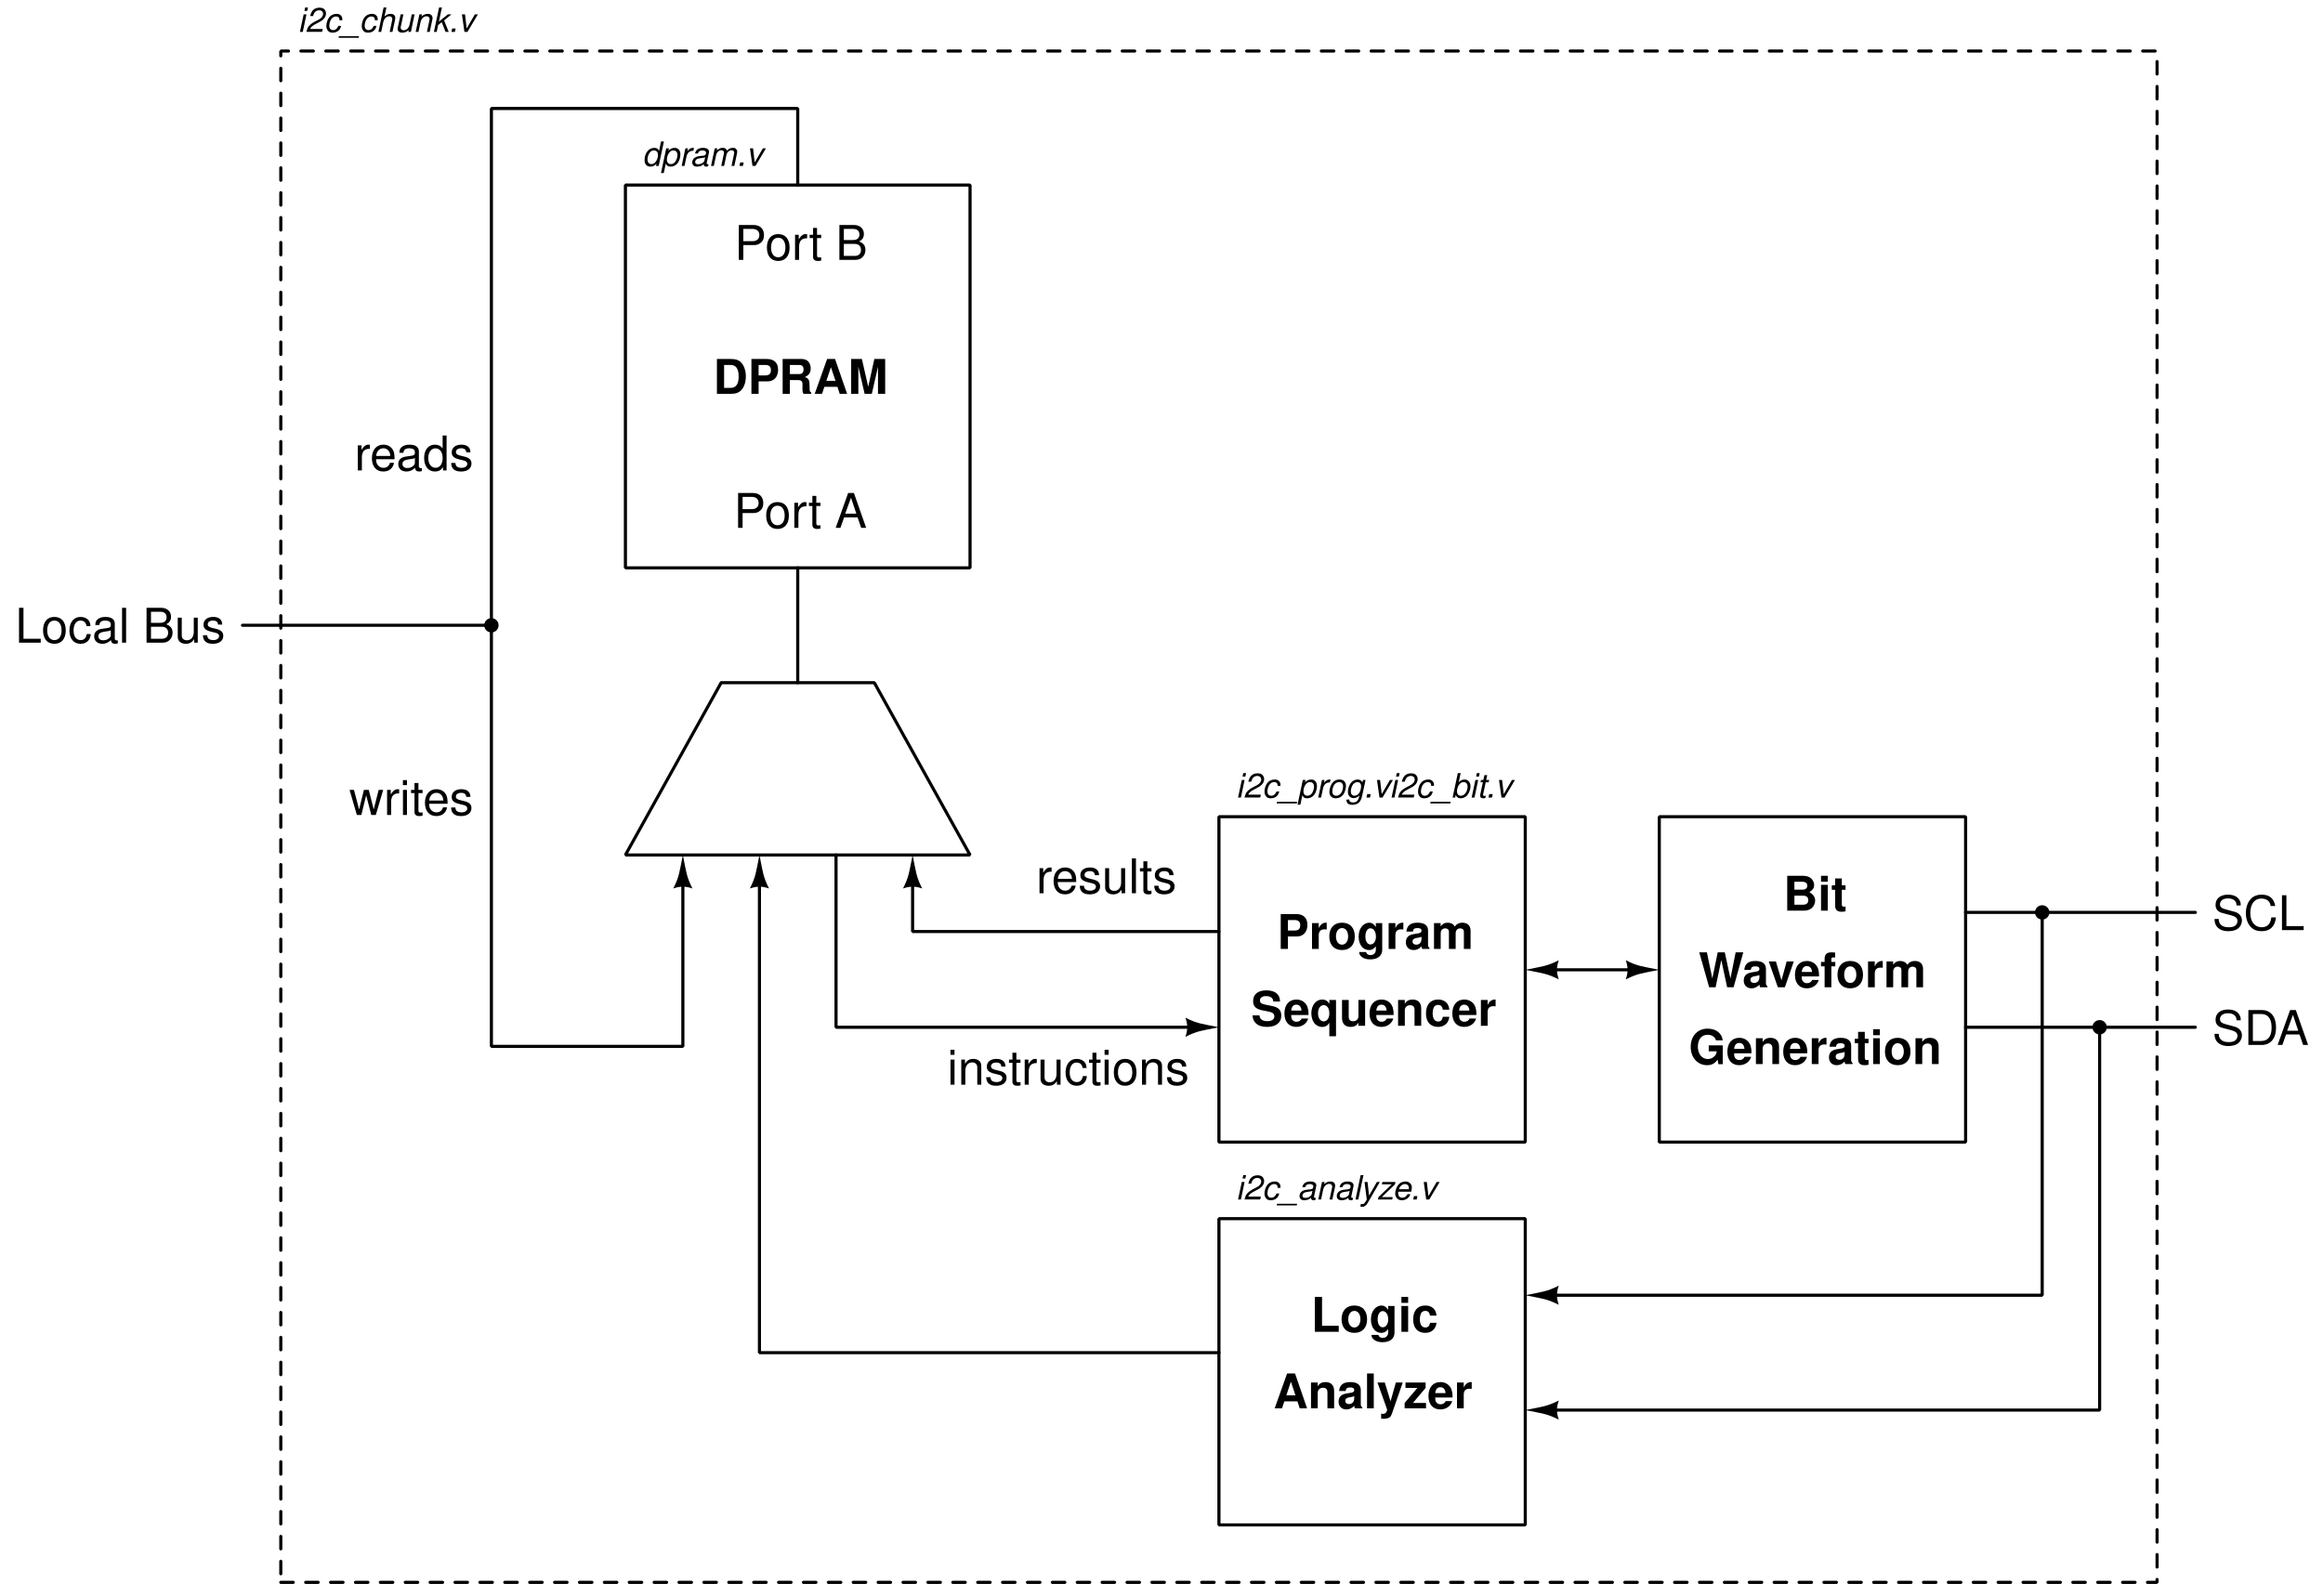
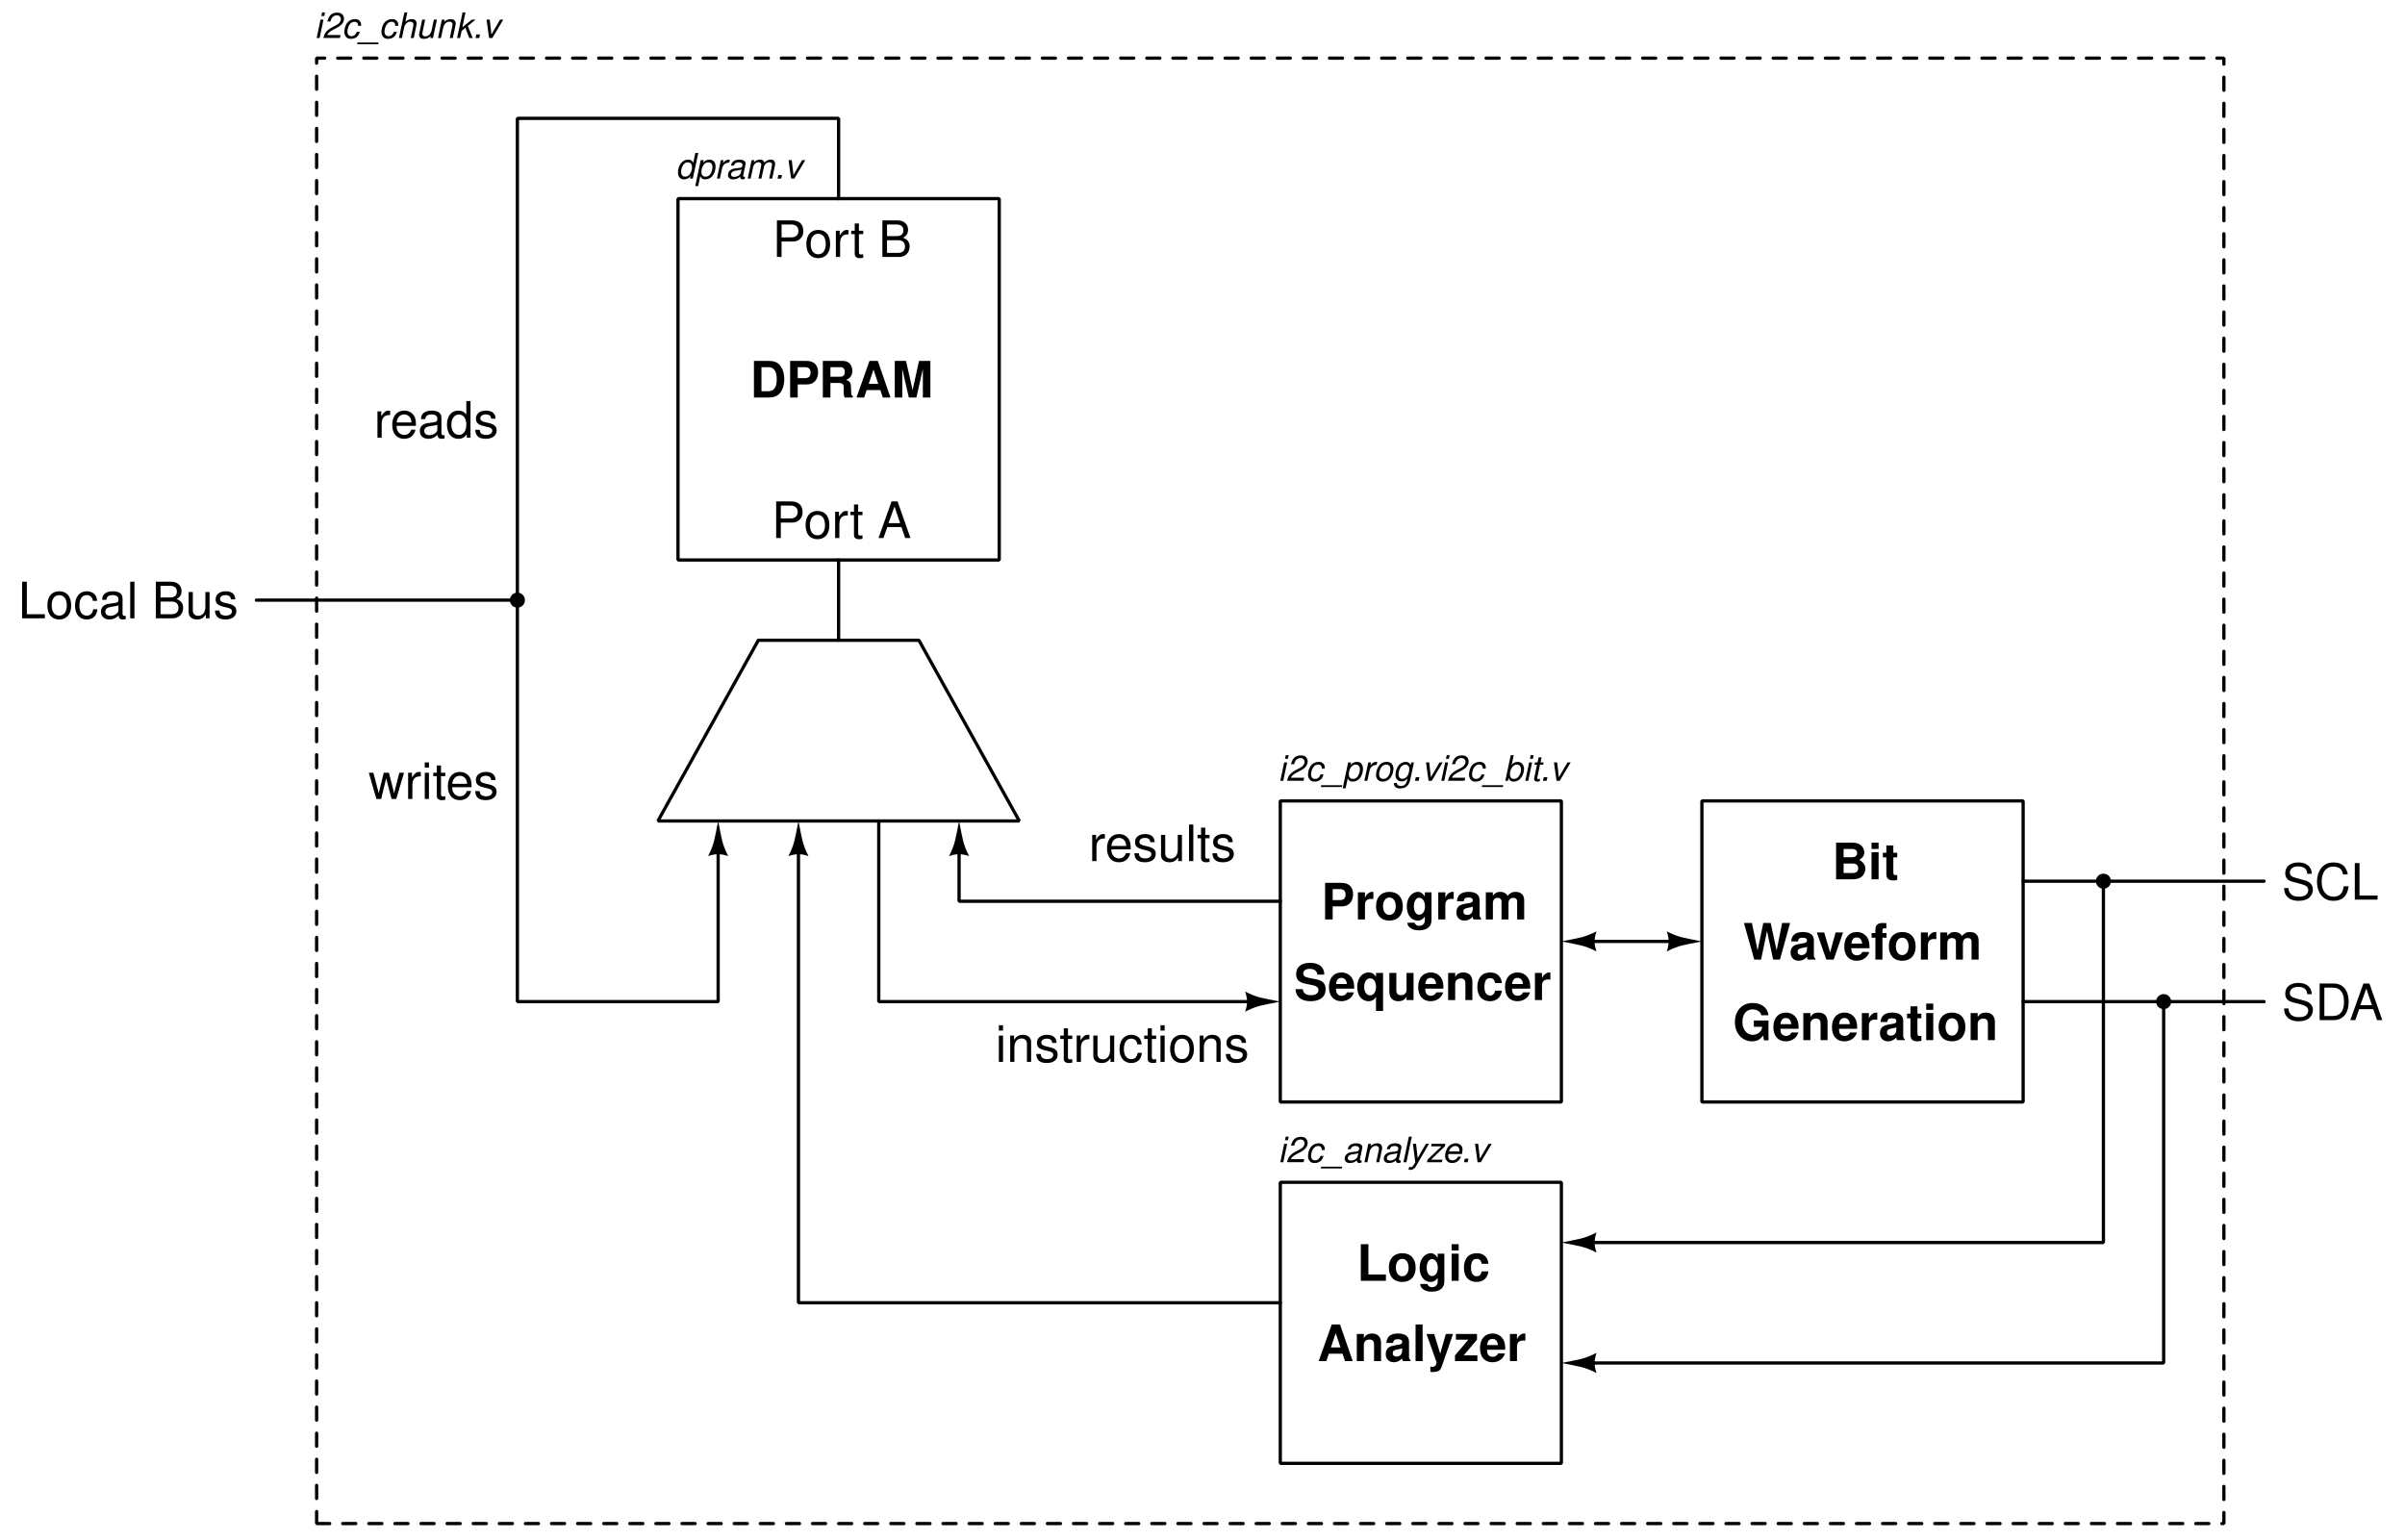
- <svg xmlns="http://www.w3.org/2000/svg" viewBox="0 0 970.667 666.667" height="666.667" width="970.667" xml:space="preserve" id="svg2" version="1.1">
+ <svg xmlns="http://www.w3.org/2000/svg" viewBox="0 0 766.667 490.667" height="490.667" width="766.667" xml:space="preserve" id="svg2" version="1.1">
  <defs id="defs6" />
-   <g transform="matrix(1.333333,0,0,-1.333333,0,666.6667)" id="g10">
+   <g transform="matrix(1.333333,0,0,-1.333333,0,490.6667)" id="g10">
    <g transform="scale(0.1)" id="g12">
-       <path id="path14" style="fill:none;stroke:#000000;stroke-width:9.75;stroke-linecap:round;stroke-linejoin:bevel;stroke-miterlimit:6;stroke-dasharray:none;stroke-opacity:1" d="M 1960,3220 H 3040 V 4420 H 1960 Z" />
+       <path id="path14" style="fill:none;stroke:#000000;stroke-width:7.8;stroke-linecap:round;stroke-linejoin:bevel;stroke-miterlimit:6;stroke-dasharray:none;stroke-opacity:1" d="m 1621,2341 h 768 v 864 h -768 z" />
      <g transform="scale(10)" id="g16">
-         <text id="text20" style="font-variant:normal;font-weight:bold;font-size:15px;font-family:Helvetica;-inkscape-font-specification:Helvetica-Bold;writing-mode:lr-tb;fill:#000000;fill-opacity:1;fill-rule:nonzero;stroke:none" transform="matrix(1,0,0,-1,223.519,376.541)">
-           <tspan id="tspan18" y="0" x="0 10.83 20.835 31.665 42.495">DPRAM</tspan>
+         <text id="text20" style="font-variant:normal;font-weight:bold;font-size:12px;font-family:Helvetica;-inkscape-font-specification:Helvetica-Bold;writing-mode:lr-tb;fill:#000000;fill-opacity:1;fill-rule:nonzero;stroke:none" transform="matrix(1,0,0,-1,179.336,272.955)">
+           <tspan id="tspan18" y="0" x="0 8.664 16.668 25.332 33.996">DPRAM</tspan>
        </text>
      </g>
-       <path id="path22" style="fill:none;stroke:#000000;stroke-width:9.75;stroke-linecap:round;stroke-linejoin:bevel;stroke-miterlimit:6;stroke-dasharray:none;stroke-opacity:1" d="m 2260,2860 -300,-540 h 1080 l -300,540 h -480" />
+       <path id="path22" style="fill:none;stroke:#000000;stroke-width:7.8;stroke-linecap:round;stroke-linejoin:bevel;stroke-miterlimit:6;stroke-dasharray:none;stroke-opacity:1" d="m 1813,2149 -240,-432 h 864 l -240,432 h -384" />
      <g transform="scale(10)" id="g24">
-         <text id="text28" style="font-variant:normal;font-weight:normal;font-size:15px;font-family:Helvetica;-inkscape-font-specification:Helvetica;writing-mode:lr-tb;fill:#000000;fill-opacity:1;fill-rule:nonzero;stroke:none" transform="matrix(1,0,0,-1,4.76133,298.541)">
-           <tspan id="tspan26" y="0" x="0 8.34 16.68 24.18 32.52 35.85 40.02 50.025 58.365">Local Bus</tspan>
+         <text id="text28" style="font-variant:normal;font-weight:normal;font-size:12px;font-family:Helvetica;-inkscape-font-specification:Helvetica;writing-mode:lr-tb;fill:#000000;fill-opacity:1;fill-rule:nonzero;stroke:none" transform="matrix(1,0,0,-1,4.33711,220.155)">
+           <tspan id="tspan26" y="0" x="0 6.672 13.344 19.344 26.016 28.68 32.016 40.02 46.692">Local Bus</tspan>
        </text>
      </g>
-       <path id="path30" style="fill:none;stroke:#000000;stroke-width:9.75;stroke-linecap:round;stroke-linejoin:bevel;stroke-miterlimit:6;stroke-dasharray:none;stroke-opacity:1" d="M 2140,2260 V 1720 H 1540 V 3040 H 760" />
+       <path id="path30" style="fill:none;stroke:#000000;stroke-width:7.8;stroke-linecap:round;stroke-linejoin:bevel;stroke-miterlimit:6;stroke-dasharray:none;stroke-opacity:1" d="m 1717,1669 v -384 h -480 v 960 H 613" />
      <g transform="scale(10)" id="g32">
-         <text id="text36" style="font-variant:normal;font-weight:normal;font-size:15px;font-family:Helvetica;-inkscape-font-specification:Helvetica;writing-mode:lr-tb;fill:#000000;fill-opacity:1;fill-rule:nonzero;stroke:none" transform="matrix(1,0,0,-1,109.461,244.541)">
-           <tspan id="tspan34" y="0" x="0 10.83 15.825 19.155 23.325 31.665">writes</tspan>
+         <text id="text36" style="font-variant:normal;font-weight:normal;font-size:12px;font-family:Helvetica;-inkscape-font-specification:Helvetica;writing-mode:lr-tb;fill:#000000;fill-opacity:1;fill-rule:nonzero;stroke:none" transform="matrix(1,0,0,-1,88.0973,176.955)">
+           <tspan id="tspan34" y="0" x="0 8.664 12.66 15.324 18.66 25.332">writes</tspan>
        </text>
      </g>
-       <path id="path38" style="fill:none;stroke:#000000;stroke-width:9.75;stroke-linecap:round;stroke-linejoin:bevel;stroke-miterlimit:6;stroke-dasharray:none;stroke-opacity:1" d="m 2500,4420 v 240 H 1540 V 3040" />
+       <path id="path38" style="fill:none;stroke:#000000;stroke-width:7.8;stroke-linecap:round;stroke-linejoin:bevel;stroke-miterlimit:6;stroke-dasharray:none;stroke-opacity:1" d="m 2005,3205 v 192 H 1237 V 2245" />
      <g transform="scale(10)" id="g40">
-         <text id="text46" style="font-variant:normal;font-weight:normal;font-size:15px;font-family:Helvetica;-inkscape-font-specification:Helvetica;writing-mode:lr-tb;fill:#000000;fill-opacity:1;fill-rule:nonzero;stroke:none" transform="matrix(1,0,0,-1,230.176,418.541)">
-           <tspan id="tspan42" y="0" x="0 10.005 18.345 23.34 27.51 31.68">Port B</tspan>
-           <tspan id="tspan44" y="84" x="-0.224 9.781 18.121 23.116 27.286 31.456">Port A</tspan>
+         <text id="text46" style="font-variant:normal;font-weight:normal;font-size:12px;font-family:Helvetica;-inkscape-font-specification:Helvetica;writing-mode:lr-tb;fill:#000000;fill-opacity:1;fill-rule:nonzero;stroke:none" transform="matrix(1,0,0,-1,184.657,306.555)">
+           <tspan id="tspan42" y="0" x="0 8.004 14.676 18.672 22.008 25.344">Port B</tspan>
+           <tspan id="tspan44" y="67.2" x="-0.179 7.825 14.497 18.493 21.829 25.165">Port A</tspan>
        </text>
      </g>
-       <path id="path48" style="fill:none;stroke:#000000;stroke-width:9.75;stroke-linecap:round;stroke-linejoin:bevel;stroke-miterlimit:6;stroke-dasharray:none;stroke-opacity:1" d="m 2500,2860 v 360" />
-       <path id="path50" style="fill:none;stroke:#000000;stroke-width:9.75;stroke-linecap:round;stroke-linejoin:bevel;stroke-miterlimit:6;stroke-dasharray:none;stroke-opacity:1" d="m 3820,220 h 960 v 960 h -960 z" />
+       <path id="path48" style="fill:none;stroke:#000000;stroke-width:7.8;stroke-linecap:round;stroke-linejoin:bevel;stroke-miterlimit:6;stroke-dasharray:none;stroke-opacity:1" d="m 2005,2149 v 192" />
+       <path id="path50" style="fill:none;stroke:#000000;stroke-width:7.8;stroke-linecap:round;stroke-linejoin:bevel;stroke-miterlimit:6;stroke-dasharray:none;stroke-opacity:1" d="m 3061,181 h 672 v 672 h -672 z" />
      <g transform="scale(10)" id="g52">
-         <text id="text58" style="font-variant:normal;font-weight:bold;font-size:15px;font-family:Helvetica;-inkscape-font-specification:Helvetica-Bold;writing-mode:lr-tb;fill:#000000;fill-opacity:1;fill-rule:nonzero;stroke:none" transform="matrix(1,0,0,-1,410.857,82.5406)">
-           <tspan id="tspan54" y="0" x="0 9.165 18.33 27.495 31.665">Logic</tspan>
-           <tspan id="tspan56" y="24" x="-11.776 -0.946 8.219 16.559 20.729 29.069 36.569 44.909">Analyzer</tspan>
+         <text id="text58" style="font-variant:normal;font-weight:bold;font-size:12px;font-family:Helvetica;-inkscape-font-specification:Helvetica-Bold;writing-mode:lr-tb;fill:#000000;fill-opacity:1;fill-rule:nonzero;stroke:none" transform="matrix(1,0,0,-1,324.4,61.7547)">
+           <tspan id="tspan54" y="0" x="0 7.332 14.664 21.996 25.332">Logic</tspan>
+           <tspan id="tspan56" y="19.2" x="-9.425 -0.761 6.571 13.243 16.579 23.251 29.251 35.923">Analyzer</tspan>
        </text>
      </g>
-       <path id="path60" style="fill:none;stroke:#000000;stroke-width:9.75;stroke-linecap:round;stroke-linejoin:bevel;stroke-miterlimit:6;stroke-dasharray:none;stroke-opacity:1" d="M 2380,2260 V 760 h 1440" />
-       <path id="path62" style="fill:none;stroke:#000000;stroke-width:9.75;stroke-linecap:round;stroke-linejoin:bevel;stroke-miterlimit:6;stroke-dasharray:none;stroke-opacity:1" d="m 3820,1420 h 960 v 1020 h -960 z" />
+       <path id="path60" style="fill:none;stroke:#000000;stroke-width:7.8;stroke-linecap:round;stroke-linejoin:bevel;stroke-miterlimit:6;stroke-dasharray:none;stroke-opacity:1" d="M 1909,1669 V 565 h 1152" />
+       <path id="path62" style="fill:none;stroke:#000000;stroke-width:7.8;stroke-linecap:round;stroke-linejoin:bevel;stroke-miterlimit:6;stroke-dasharray:none;stroke-opacity:1" d="m 3061,1045 h 672 v 720 h -672 z" />
      <g transform="scale(10)" id="g64">
-         <text id="text70" style="font-variant:normal;font-weight:bold;font-size:15px;font-family:Helvetica;-inkscape-font-specification:Helvetica-Bold;writing-mode:lr-tb;fill:#000000;fill-opacity:1;fill-rule:nonzero;stroke:none" transform="matrix(1,0,0,-1,400.227,202.541)">
-           <tspan id="tspan66" y="0" x="0 10.005 15.84 25.005 34.17 40.005 48.345">Program</tspan>
-           <tspan id="tspan68" y="24.09" x="-8.187 1.818 10.158 19.323 28.488 36.828 45.993 54.333 62.673">Sequencer</tspan>
+         <text id="text70" style="font-variant:normal;font-weight:bold;font-size:12px;font-family:Helvetica;-inkscape-font-specification:Helvetica-Bold;writing-mode:lr-tb;fill:#000000;fill-opacity:1;fill-rule:nonzero;stroke:none" transform="matrix(1,0,0,-1,315.905,148.155)">
+           <tspan id="tspan66" y="0" x="0 8.004 12.672 20.004 27.336 32.004 38.676">Program</tspan>
+           <tspan id="tspan68" y="19.271" x="-6.562 1.441 8.113 15.445 22.777 29.449 36.782 43.453 50.126">Sequencer</tspan>
        </text>
      </g>
-       <path id="path72" style="fill:none;stroke:#000000;stroke-width:9.75;stroke-linecap:round;stroke-linejoin:bevel;stroke-miterlimit:6;stroke-dasharray:none;stroke-opacity:1" d="M 3760,1780 H 2620 v 540" />
-       <path id="path74" style="fill:none;stroke:#000000;stroke-width:9.75;stroke-linecap:round;stroke-linejoin:bevel;stroke-miterlimit:6;stroke-dasharray:none;stroke-opacity:1" d="m 5200,1420 h 960 v 1020 h -960 z" />
+       <path id="path72" style="fill:none;stroke:#000000;stroke-width:7.8;stroke-linecap:round;stroke-linejoin:bevel;stroke-miterlimit:6;stroke-dasharray:none;stroke-opacity:1" d="m 3013,1285 h -912 v 432" />
+       <path id="path74" style="fill:none;stroke:#000000;stroke-width:7.8;stroke-linecap:round;stroke-linejoin:bevel;stroke-miterlimit:6;stroke-dasharray:none;stroke-opacity:1" d="m 4069,1045 h 768 v 720 h -768 z" />
      <g transform="scale(10)" id="g76">
-         <text id="text84" style="font-variant:normal;font-weight:bold;font-size:15px;font-family:Helvetica;-inkscape-font-specification:Helvetica-Bold;writing-mode:lr-tb;fill:#000000;fill-opacity:1;fill-rule:nonzero;stroke:none" transform="matrix(1,0,0,-1,558.861,214.541)">
-           <tspan id="tspan78" y="0" x="0 10.83 15">Bit</tspan>
-           <tspan id="tspan80" y="24" x="-26.52 -12.36 -4.02 4.32 12.66 17.655 26.82 32.655">Waveform</tspan>
-           <tspan id="tspan82" y="48.09" x="-29.644 -17.974 -9.634 -0.469 7.871 13.706 22.046 27.041 31.211 40.376">Generation</tspan>
+         <text id="text84" style="font-variant:normal;font-weight:bold;font-size:12px;font-family:Helvetica;-inkscape-font-specification:Helvetica-Bold;writing-mode:lr-tb;fill:#000000;fill-opacity:1;fill-rule:nonzero;stroke:none" transform="matrix(1,0,0,-1,437.996,157.755)">
+           <tspan id="tspan78" y="0" x="0 8.664 12">Bit</tspan>
+           <tspan id="tspan80" y="19.2" x="-21.198 -9.87 -3.198 3.474 10.146 14.142 21.474 26.142">Waveform</tspan>
+           <tspan id="tspan82" y="38.471" x="-23.707 -14.371 -7.699 -0.367 6.305 10.973 17.645 21.641 24.977 32.309">Generation</tspan>
        </text>
      </g>
-       <path id="path86" style="fill:none;stroke:#000000;stroke-width:9.75;stroke-linecap:round;stroke-linejoin:bevel;stroke-miterlimit:6;stroke-dasharray:none;stroke-opacity:1" d="M 5140,1960 H 4840" />
+       <path id="path86" style="fill:none;stroke:#000000;stroke-width:7.8;stroke-linecap:round;stroke-linejoin:bevel;stroke-miterlimit:6;stroke-dasharray:none;stroke-opacity:1" d="M 4021,1429 H 3781" />
      <g transform="scale(10)" id="g88">
-         <text id="text96" style="font-variant:normal;font-weight:normal;font-size:15px;font-family:Helvetica;-inkscape-font-specification:Helvetica;writing-mode:lr-tb;fill:#000000;fill-opacity:1;fill-rule:nonzero;stroke:none" transform="matrix(1,0,0,-1,111.111,352.541)">
-           <tspan id="tspan90" y="0" x="0 4.995 13.335 21.675 30.015">reads</tspan>
-           <tspan id="tspan92" y="180.09" x="582.171 592.176 603.006">SDA</tspan>
-           <tspan id="tspan94" y="144.09" x="582.171 592.176 603.006">SCL</tspan>
+         <text id="text96" style="font-variant:normal;font-weight:normal;font-size:12px;font-family:Helvetica;-inkscape-font-specification:Helvetica;writing-mode:lr-tb;fill:#000000;fill-opacity:1;fill-rule:nonzero;stroke:none" transform="matrix(1,0,0,-1,89.4168,263.355)">
+           <tspan id="tspan90" y="0" x="0 3.996 10.668 17.34 24.012">reads</tspan>
+           <tspan id="tspan92" y="139.271" x="456.111 464.115 472.779">SDA</tspan>
+           <tspan id="tspan94" y="110.471" x="456.111 464.115 472.779">SCL</tspan>
        </text>
      </g>
-       <path id="path98" style="fill:none;stroke:#000000;stroke-width:9.75;stroke-linecap:round;stroke-linejoin:bevel;stroke-miterlimit:6;stroke-dasharray:none;stroke-opacity:1" d="M 6880,2140 H 6160" />
-       <path id="path100" style="fill:none;stroke:#000000;stroke-width:9.75;stroke-linecap:round;stroke-linejoin:bevel;stroke-miterlimit:6;stroke-dasharray:none;stroke-opacity:1" d="M 6880,1780 H 6160" />
+       <path id="path98" style="fill:none;stroke:#000000;stroke-width:7.8;stroke-linecap:round;stroke-linejoin:bevel;stroke-miterlimit:6;stroke-dasharray:none;stroke-opacity:1" d="M 5413,1573 H 4837" />
+       <path id="path100" style="fill:none;stroke:#000000;stroke-width:7.8;stroke-linecap:round;stroke-linejoin:bevel;stroke-miterlimit:6;stroke-dasharray:none;stroke-opacity:1" d="M 5413,1285 H 4837" />
      <g transform="scale(10)" id="g102">
-         <text id="text106" style="font-variant:normal;font-weight:normal;font-size:15px;font-family:Helvetica;-inkscape-font-specification:Helvetica;writing-mode:lr-tb;fill:#000000;fill-opacity:1;fill-rule:nonzero;stroke:none" transform="matrix(1,0,0,-1,296.88,160)">
-           <tspan id="tspan104" y="0" x="0 3.33 11.67 19.17 23.34 28.335 36.675 44.175 48.345 51.675 60.015 68.355">instructions</tspan>
+         <text id="text106" style="font-variant:normal;font-weight:normal;font-size:12px;font-family:Helvetica;-inkscape-font-specification:Helvetica;writing-mode:lr-tb;fill:#000000;fill-opacity:1;fill-rule:nonzero;stroke:none" transform="matrix(1,0,0,-1,238.016,114.1)">
+           <tspan id="tspan104" y="0" x="0 2.664 9.336 15.336 18.672 22.668 29.34 35.34 38.676 41.34 48.012 54.684">instructions</tspan>
        </text>
      </g>
-       <path id="path108" style="fill:none;stroke:#000000;stroke-width:9.75;stroke-linecap:round;stroke-linejoin:bevel;stroke-miterlimit:6;stroke-dasharray:none;stroke-opacity:1" d="m 2860,2260 v -180 h 960" />
+       <path id="path108" style="fill:none;stroke:#000000;stroke-width:7.8;stroke-linecap:round;stroke-linejoin:bevel;stroke-miterlimit:6;stroke-dasharray:none;stroke-opacity:1" d="m 2293,1669 v -144 h 768" />
      <g transform="scale(10)" id="g110">
-         <text id="text114" style="font-variant:normal;font-weight:normal;font-size:15px;font-family:Helvetica;-inkscape-font-specification:Helvetica;writing-mode:lr-tb;fill:#000000;fill-opacity:1;fill-rule:nonzero;stroke:none" transform="matrix(1,0,0,-1,324.742,220)">
-           <tspan id="tspan112" y="0" x="0 4.995 13.335 20.835 29.175 32.505 36.675">results</tspan>
+         <text id="text114" style="font-variant:normal;font-weight:normal;font-size:12px;font-family:Helvetica;-inkscape-font-specification:Helvetica;writing-mode:lr-tb;fill:#000000;fill-opacity:1;fill-rule:nonzero;stroke:none" transform="matrix(1,0,0,-1,260.305,162.1)">
+           <tspan id="tspan112" y="0" x="0 3.996 10.668 16.668 23.34 26.004 29.34">results</tspan>
        </text>
      </g>
-       <path id="path116" style="fill:none;stroke:#000000;stroke-width:9.75;stroke-linecap:round;stroke-linejoin:bevel;stroke-miterlimit:6;stroke-dasharray:none;stroke-opacity:1" d="M 4840,940 H 6400 V 2140" />
-       <path id="path118" style="fill:none;stroke:#000000;stroke-width:9.75;stroke-linecap:round;stroke-linejoin:bevel;stroke-miterlimit:6;stroke-dasharray:none;stroke-opacity:1" d="M 4840,580 H 6580 V 1780" />
-       <path id="path120" style="fill:#000000;fill-opacity:1;fill-rule:evenodd;stroke:none" d="m 6422.5,2140 c 0,12.43 -10.07,22.5 -22.5,22.5 -12.43,0 -22.5,-10.07 -22.5,-22.5 0,-12.43 10.07,-22.5 22.5,-22.5 12.43,0 22.5,10.07 22.5,22.5" />
-       <path id="path122" style="fill:#000000;fill-opacity:1;fill-rule:evenodd;stroke:none" d="m 6602.5,1780 c 0,12.43 -10.07,22.5 -22.5,22.5 -12.43,0 -22.5,-10.07 -22.5,-22.5 0,-12.43 10.07,-22.5 22.5,-22.5 12.43,0 22.5,10.07 22.5,22.5" />
+       <path id="path116" style="fill:none;stroke:#000000;stroke-width:7.8;stroke-linecap:round;stroke-linejoin:bevel;stroke-miterlimit:6;stroke-dasharray:none;stroke-opacity:1" d="m 3781,709 h 1248 v 864" />
+       <path id="path118" style="fill:none;stroke:#000000;stroke-width:7.8;stroke-linecap:round;stroke-linejoin:bevel;stroke-miterlimit:6;stroke-dasharray:none;stroke-opacity:1" d="m 3781,421 h 1392 v 864" />
+       <path id="path120" style="fill:#000000;fill-opacity:1;fill-rule:evenodd;stroke:none" d="m 5047,1573 c 0,9.94 -8.06,18 -18,18 -9.94,0 -18,-8.06 -18,-18 0,-9.94 8.06,-18 18,-18 9.94,0 18,8.06 18,18" />
+       <path id="path122" style="fill:#000000;fill-opacity:1;fill-rule:evenodd;stroke:none" d="m 5191,1285 c 0,9.94 -8.06,18 -18,18 -9.94,0 -18,-8.06 -18,-18 0,-9.94 8.06,-18 18,-18 9.94,0 18,8.06 18,18" />
      <g transform="scale(10)" id="g124">
-         <text id="text134" style="font-style:oblique;font-variant:normal;font-size:10.5px;font-family:Helvetica;-inkscape-font-specification:Helvetica-Oblique;writing-mode:lr-tb;fill:#000000;fill-opacity:1;fill-rule:nonzero;stroke:none" transform="matrix(1,0,0,-1,387.305,250)">
-           <tspan id="tspan126" y="0" x="0 2.331 8.169 13.419 19.257 25.095 28.591 34.43 40.268 43.187 138 140.331 146.169 151.419 157.257 163.095 165.426 168.345 171.264">i2c_prog.vi2c_bit.v</tspan>
-           <tspan id="tspan128" y="126" x="0 2.331 8.169 13.419 19.257 25.095 30.933 36.771 39.102 44.352 49.602 55.44 58.359">i2c_analyze.v</tspan>
-           <tspan id="tspan130" y="-198" x="-186.075 -180.237 -174.399 -170.903 -165.065 -156.318 -153.399">dpram.v</tspan>
-           <tspan id="tspan132" y="-240" x="-294 -291.669 -285.831 -280.581 -274.743 -269.493 -263.655 -257.817 -251.979 -246.729 -243.81">i2c_chunk.v</tspan>
+         <text id="text134" style="font-style:oblique;font-variant:normal;font-size:8.4px;font-family:Helvetica;-inkscape-font-specification:Helvetica-Oblique;writing-mode:lr-tb;fill:#000000;fill-opacity:1;fill-rule:nonzero;stroke:none" transform="matrix(1,0,0,-1,305.545,181.3)">
+           <tspan id="tspan126" y="0" x="0 1.865 6.535 10.735 15.406 20.076 22.873 27.544 32.214 34.549 100.8 102.665 107.335 111.535 116.206 120.876 122.741 125.076 127.411">i2c_prog.vi2c_bit.v</tspan>
+           <tspan id="tspan128" y="91.2" x="0 1.865 6.535 10.735 15.406 20.076 24.746 29.417 31.282 35.482 39.682 44.352 46.687">i2c_analyze.v</tspan>
+           <tspan id="tspan130" y="-144" x="-144.059 -139.389 -134.718 -131.921 -127.251 -120.253 -117.918">dpram.v</tspan>
+           <tspan id="tspan132" y="-177.6" x="-230.4 -228.535 -223.864 -219.664 -214.994 -210.794 -206.124 -201.453 -196.783 -192.583 -190.248">i2c_chunk.v</tspan>
        </text>
      </g>
-       <path id="path136" style="fill:none;stroke:#000000;stroke-width:9.75;stroke-linecap:round;stroke-linejoin:bevel;stroke-miterlimit:6;stroke-dasharray:39, 39;stroke-dashoffset:0;stroke-opacity:1" d="M 880,40 H 6760 V 4840 H 880 Z" />
-       <path id="path138" style="fill:#000000;fill-opacity:1;fill-rule:evenodd;stroke:none" d="m 2170,2215 c -18.75,37.5 -18.75,48.75 -30,105 -11.25,-56.25 -11.25,-67.5 -30,-105 22.5,7.5 37.5,7.5 60,0" />
-       <path id="path140" style="fill:#000000;fill-opacity:1;fill-rule:evenodd;stroke:none" d="m 2890,2215 c -18.75,37.5 -18.75,48.75 -30,105 -11.25,-56.25 -11.25,-67.5 -30,-105 22.5,7.5 37.5,7.5 60,0" />
-       <path id="path142" style="fill:#000000;fill-opacity:1;fill-rule:evenodd;stroke:none" d="m 2410,2215 c -18.75,37.5 -18.75,48.75 -30,105 -11.25,-56.25 -11.25,-67.5 -30,-105 22.5,7.5 37.5,7.5 60,0" />
-       <path id="path144" style="fill:#000000;fill-opacity:1;fill-rule:evenodd;stroke:none" d="m 3715,1750 c 37.5,18.75 48.75,18.75 105,30 -56.25,11.25 -67.5,11.25 -105,30 7.5,-22.5 7.5,-37.5 0,-60" />
-       <path id="path146" style="fill:#000000;fill-opacity:1;fill-rule:evenodd;stroke:none" d="m 1562.5,3040 c 0,12.43 -10.07,22.5 -22.5,22.5 -12.43,0 -22.5,-10.07 -22.5,-22.5 0,-12.43 10.07,-22.5 22.5,-22.5 12.43,0 22.5,10.07 22.5,22.5" />
-       <path id="path148" style="fill:#000000;fill-opacity:1;fill-rule:evenodd;stroke:none" d="m 4885,910 c -37.5,18.75 -48.75,18.75 -105,30 56.25,11.25 67.5,11.25 105,30 -7.5,-22.5 -7.5,-37.5 0,-60" />
-       <path id="path150" style="fill:#000000;fill-opacity:1;fill-rule:evenodd;stroke:none" d="m 4885,550 c -37.5,18.75 -48.75,18.75 -105,30 56.25,11.25 67.5,11.25 105,30 -7.5,-22.5 -7.5,-37.5 0,-60" />
-       <path id="path152" style="fill:#000000;fill-opacity:1;fill-rule:evenodd;stroke:none" d="m 5095,1930 c 37.5,18.75 48.75,18.75 105,30 -56.25,11.25 -67.5,11.25 -105,30 7.5,-22.5 7.5,-37.5 0,-60" />
-       <path id="path154" style="fill:#000000;fill-opacity:1;fill-rule:evenodd;stroke:none" d="m 4885,1930 c -37.5,18.75 -48.75,18.75 -105,30 56.25,11.25 67.5,11.25 105,30 -7.5,-22.5 -7.5,-37.5 0,-60" />
+       <path id="path136" style="fill:none;stroke:#000000;stroke-width:7.8;stroke-linecap:round;stroke-linejoin:bevel;stroke-miterlimit:6;stroke-dasharray:31.2, 31.2;stroke-dashoffset:0;stroke-opacity:1" d="M 757,37 H 5317 V 3541 H 757 Z" />
+       <path id="path138" style="fill:#000000;fill-opacity:1;fill-rule:evenodd;stroke:none" d="m 1741,1633 c -15,30 -15,39 -24,84 -9,-45 -9,-54 -24,-84 18,6 30,6 48,0" />
+       <path id="path140" style="fill:#000000;fill-opacity:1;fill-rule:evenodd;stroke:none" d="m 2317,1633 c -15,30 -15,39 -24,84 -9,-45 -9,-54 -24,-84 18,6 30,6 48,0" />
+       <path id="path142" style="fill:#000000;fill-opacity:1;fill-rule:evenodd;stroke:none" d="m 1933,1633 c -15,30 -15,39 -24,84 -9,-45 -9,-54 -24,-84 18,6 30,6 48,0" />
+       <path id="path144" style="fill:#000000;fill-opacity:1;fill-rule:evenodd;stroke:none" d="m 2977,1261 c 30,15 39,15 84,24 -45,9 -54,9 -84,24 6,-18 6,-30 0,-48" />
+       <path id="path146" style="fill:#000000;fill-opacity:1;fill-rule:evenodd;stroke:none" d="m 1255,2245 c 0,9.94 -8.06,18 -18,18 -9.94,0 -18,-8.06 -18,-18 0,-9.94 8.06,-18 18,-18 9.94,0 18,8.06 18,18" />
+       <path id="path148" style="fill:#000000;fill-opacity:1;fill-rule:evenodd;stroke:none" d="m 3817,685 c -30,15 -39,15 -84,24 45,9 54,9 84,24 -6,-18 -6,-30 0,-48" />
+       <path id="path150" style="fill:#000000;fill-opacity:1;fill-rule:evenodd;stroke:none" d="m 3817,397 c -30,15 -39,15 -84,24 45,9 54,9 84,24 -6,-18 -6,-30 0,-48" />
+       <path id="path152" style="fill:#000000;fill-opacity:1;fill-rule:evenodd;stroke:none" d="m 3985,1405 c 30,15 39,15 84,24 -45,9 -54,9 -84,24 6,-18 6,-30 0,-48" />
+       <path id="path154" style="fill:#000000;fill-opacity:1;fill-rule:evenodd;stroke:none" d="m 3817,1405 c -30,15 -39,15 -84,24 45,9 54,9 84,24 -6,-18 -6,-30 0,-48" />
    </g>
  </g>
</svg>
